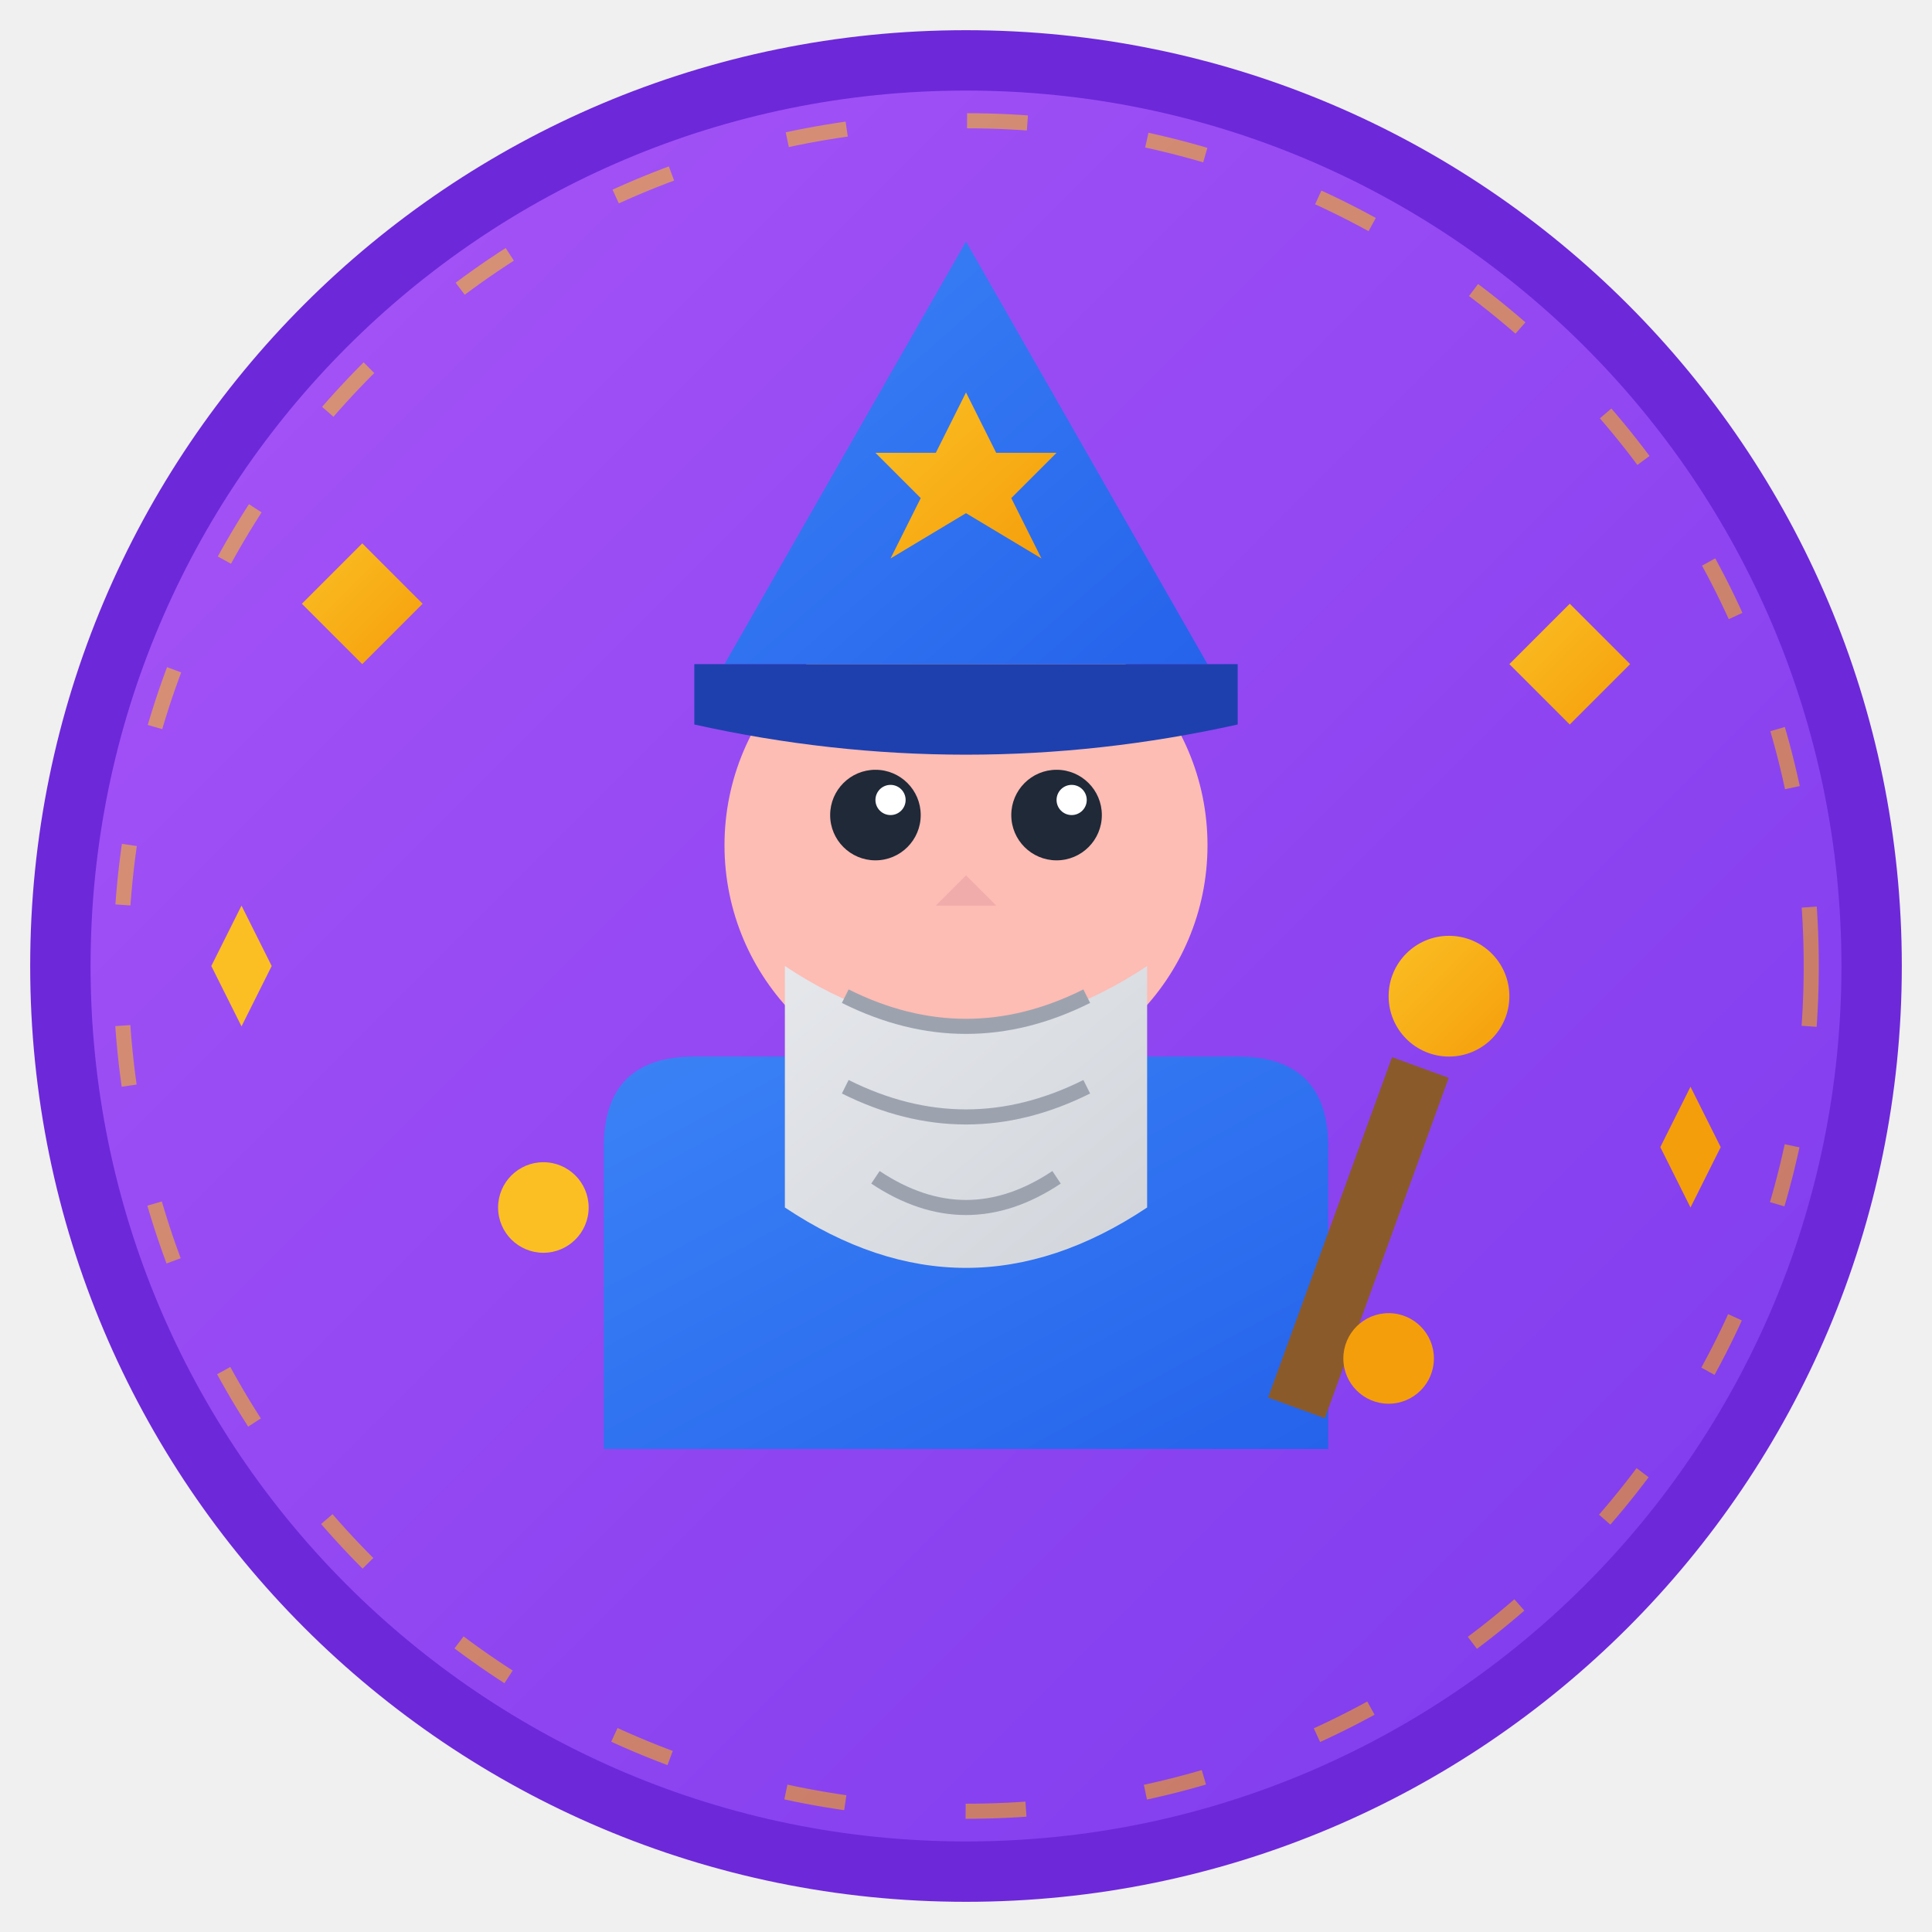
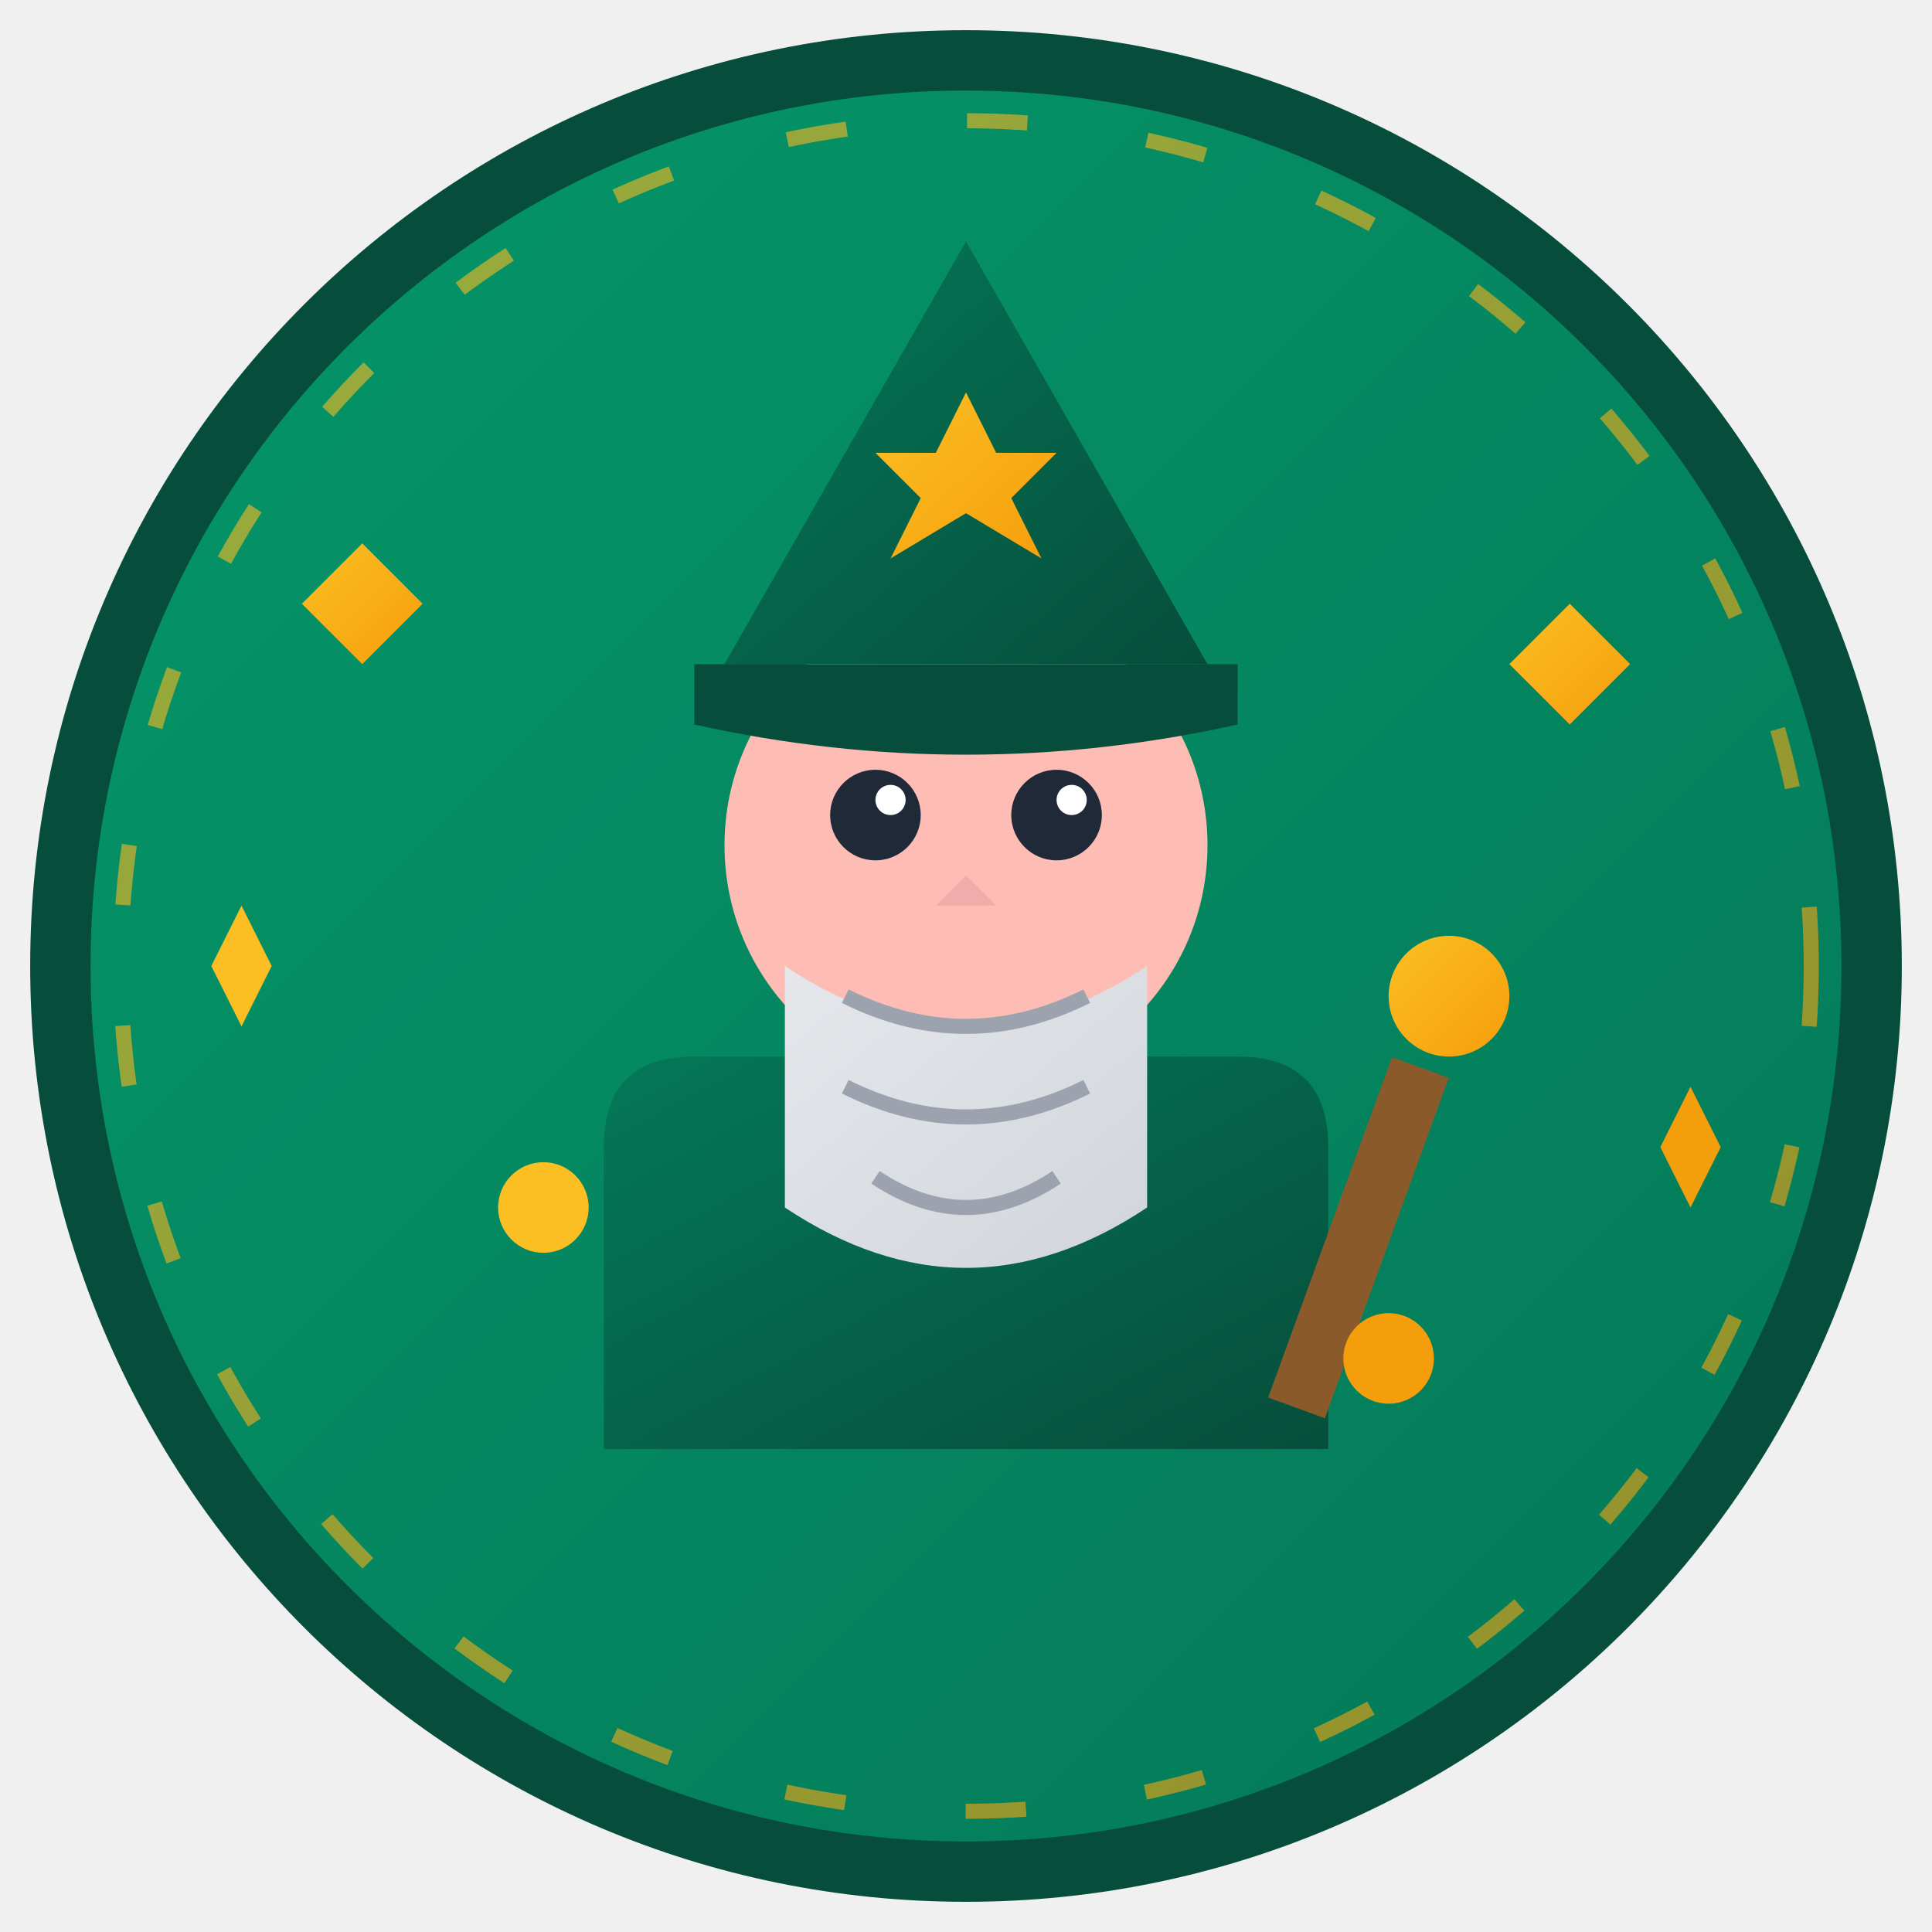
<svg xmlns="http://www.w3.org/2000/svg" width="64" height="64" viewBox="0 0 64 64">
  <defs>
    <linearGradient id="bgGradient" x1="0%" y1="0%" x2="100%" y2="100%">
-       <stop offset="0%" style="stop-color:#a855f7;stop-opacity:1" />
-       <stop offset="100%" style="stop-color:#7c3aed;stop-opacity:1" />
+       <stop offset="0%" style="stop-color:#059669;stop-opacity:1" />
+       <stop offset="100%" style="stop-color:#047857;stop-opacity:1" />
    </linearGradient>
    <linearGradient id="wizardGradient" x1="0%" y1="0%" x2="100%" y2="100%">
-       <stop offset="0%" style="stop-color:#3b82f6;stop-opacity:1" />
-       <stop offset="100%" style="stop-color:#2563eb;stop-opacity:1" />
+       <stop offset="0%" style="stop-color:#047857;stop-opacity:1" />
+       <stop offset="100%" style="stop-color:#064e3b;stop-opacity:1" />
    </linearGradient>
    <linearGradient id="beardGradient" x1="0%" y1="0%" x2="100%" y2="100%">
      <stop offset="0%" style="stop-color:#e5e7eb;stop-opacity:1" />
      <stop offset="100%" style="stop-color:#d1d5db;stop-opacity:1" />
    </linearGradient>
    <linearGradient id="starGradient" x1="0%" y1="0%" x2="100%" y2="100%">
      <stop offset="0%" style="stop-color:#fbbf24;stop-opacity:1" />
      <stop offset="100%" style="stop-color:#f59e0b;stop-opacity:1" />
    </linearGradient>
  </defs>
-   <circle cx="32" cy="32" r="30" fill="url(#bgGradient)" stroke="#6d28d9" stroke-width="2" />
+   <circle cx="32" cy="32" r="30" fill="url(#bgGradient)" stroke="#064e3b" stroke-width="2" />
  <path d="M20 48 L20 38 Q20 35 23 35 L41 35 Q44 35 44 38 L44 48 Z" fill="url(#wizardGradient)" />
  <circle cx="32" cy="28" r="8" fill="#fdbcb4" />
  <path d="M32 8 L24 22 L40 22 Z" fill="url(#wizardGradient)" />
-   <path d="M23 22 L41 22 L41 24 Q32 26 23 24 Z" fill="#1e40af" />
+   <path d="M23 22 L41 22 L41 24 Q32 26 23 24 Z" fill="#064e3b" />
  <path d="M32 13 L33 15 L35 15 L33.5 16.5 L34.5 18.5 L32 17 L29.5 18.5 L30.5 16.5 L29 15 L31 15 Z" fill="url(#starGradient)" />
  <circle cx="29" cy="27" r="1.5" fill="#1f2937" />
  <circle cx="35" cy="27" r="1.5" fill="#1f2937" />
  <circle cx="29.5" cy="26.5" r="0.5" fill="#ffffff" />
  <circle cx="35.5" cy="26.5" r="0.5" fill="#ffffff" />
  <path d="M32 29 L31 30 L33 30 Z" fill="#f0abab" />
  <path d="M26 32 Q32 36 38 32 L38 40 Q32 44 26 40 Z" fill="url(#beardGradient)" />
  <path d="M28 33 Q32 35 36 33" stroke="#9ca3af" stroke-width="0.5" fill="none" />
  <path d="M28 36 Q32 38 36 36" stroke="#9ca3af" stroke-width="0.5" fill="none" />
  <path d="M29 39 Q32 41 35 39" stroke="#9ca3af" stroke-width="0.5" fill="none" />
  <rect x="44" y="35" width="2" height="12" fill="#8b5a2b" transform="rotate(20 45 41)" />
  <circle cx="48" cy="33" r="2" fill="url(#starGradient)" />
  <path d="M12 18 L14 20 L12 22 L10 20 Z" fill="url(#starGradient)" />
  <path d="M52 20 L54 22 L52 24 L50 22 Z" fill="url(#starGradient)" />
  <circle cx="18" cy="40" r="1.5" fill="#fbbf24" />
  <circle cx="46" cy="45" r="1.5" fill="#f59e0b" />
  <path d="M8 30 L9 32 L8 34 L7 32 Z" fill="#fbbf24" />
  <path d="M56 36 L57 38 L56 40 L55 38 Z" fill="#f59e0b" />
  <circle cx="32" cy="32" r="28" fill="none" stroke="url(#starGradient)" stroke-width="0.5" opacity="0.6" stroke-dasharray="2 4" />
</svg>
